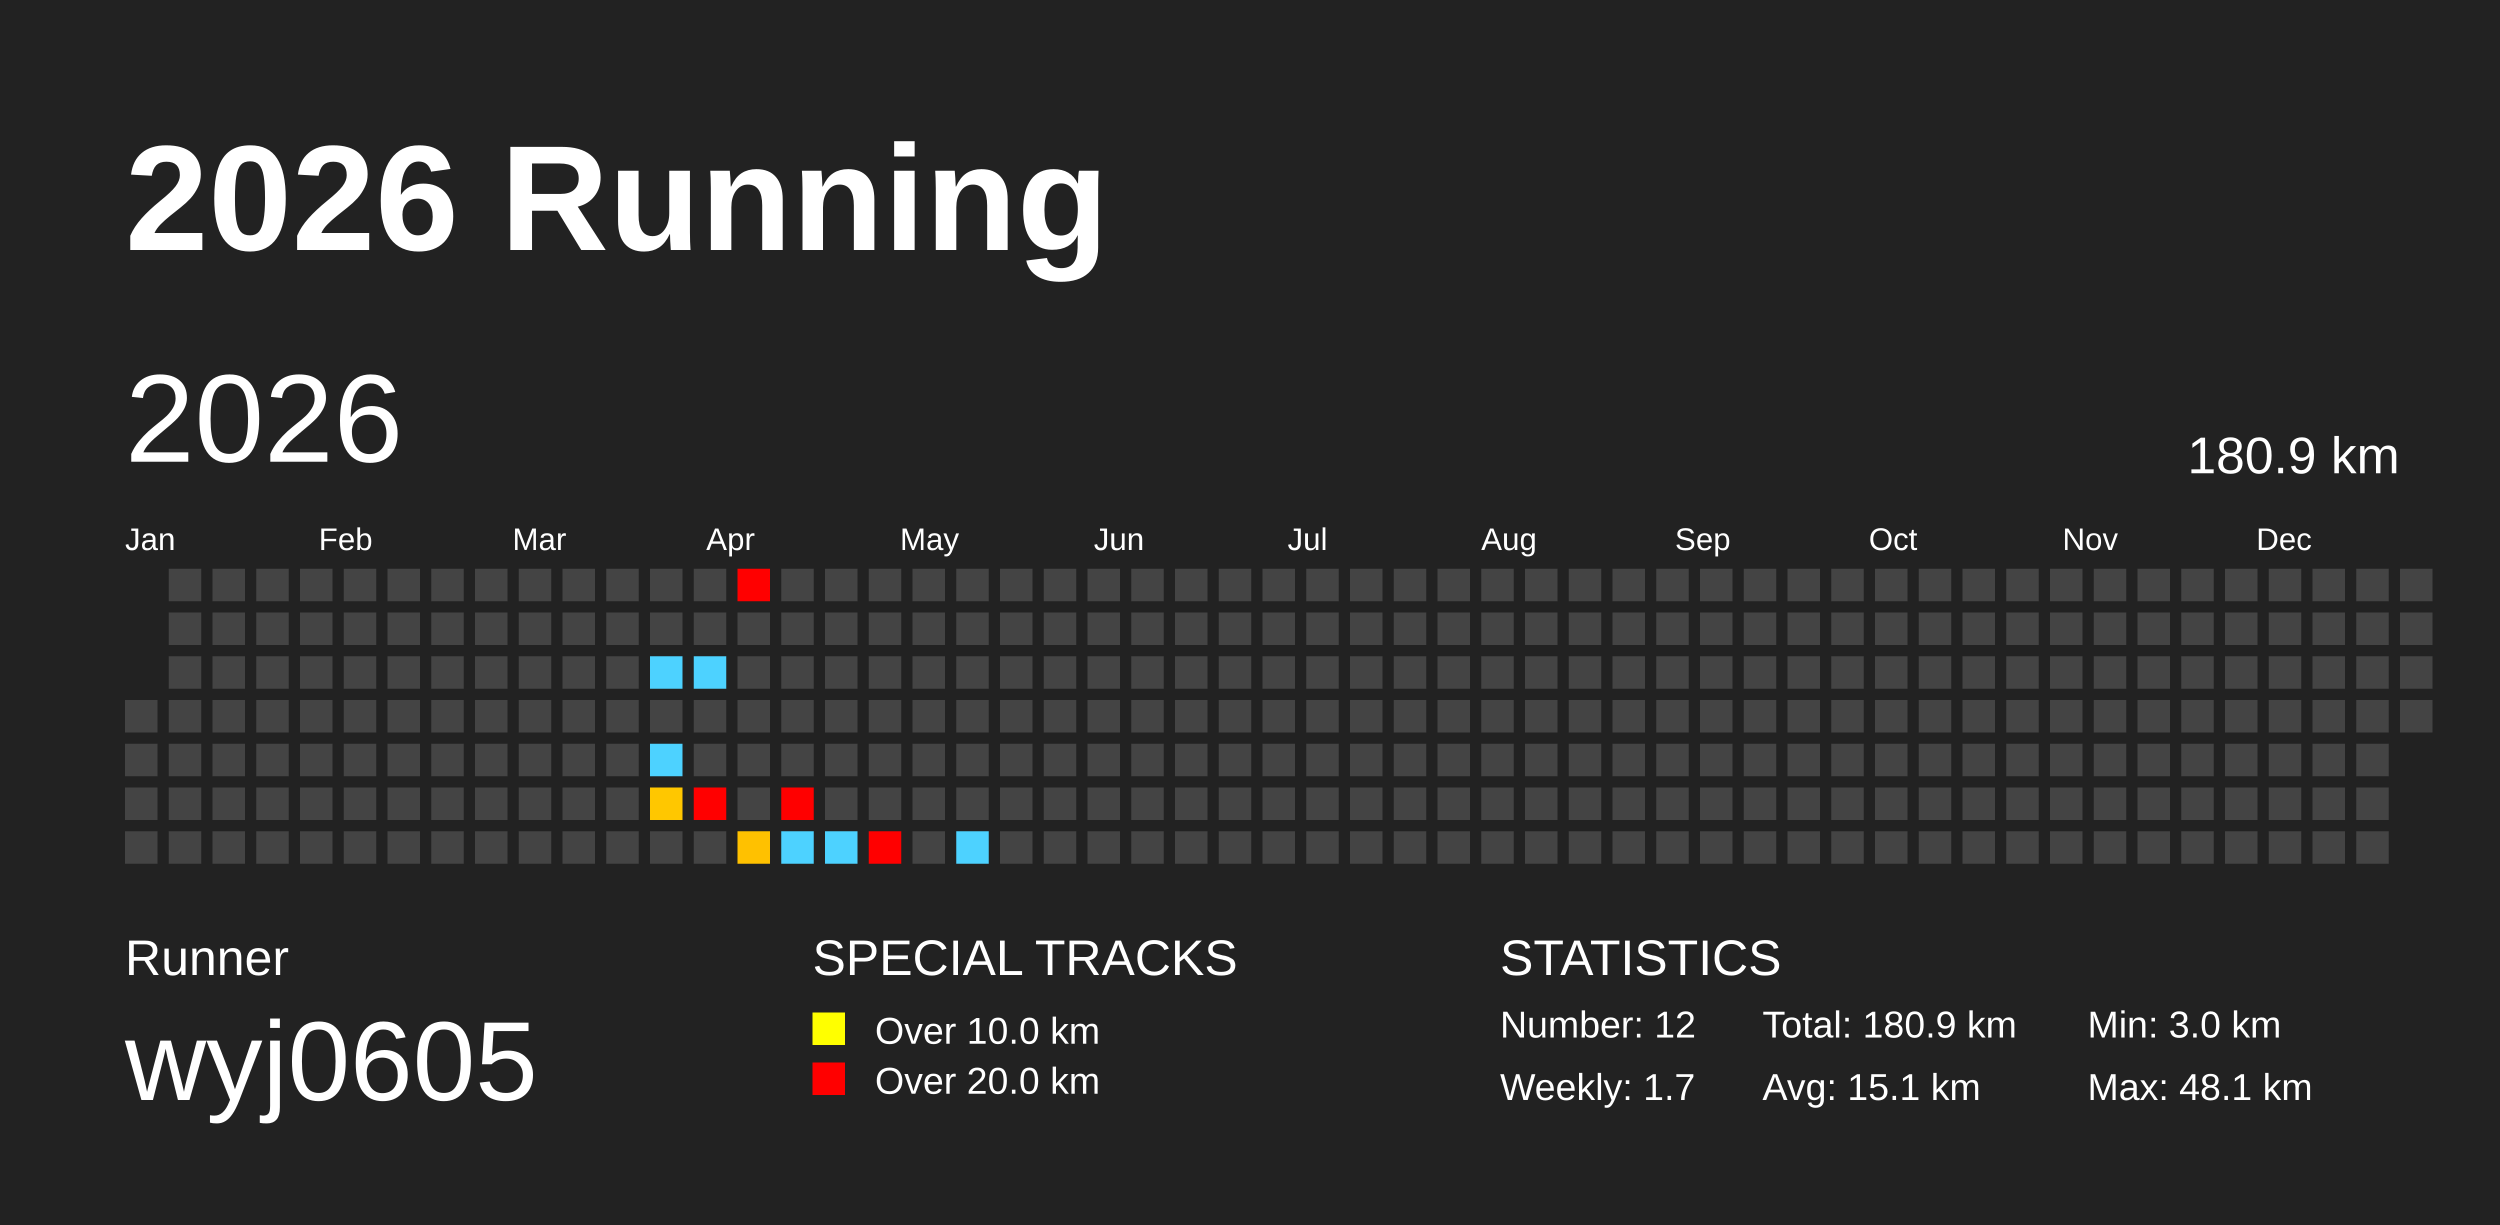
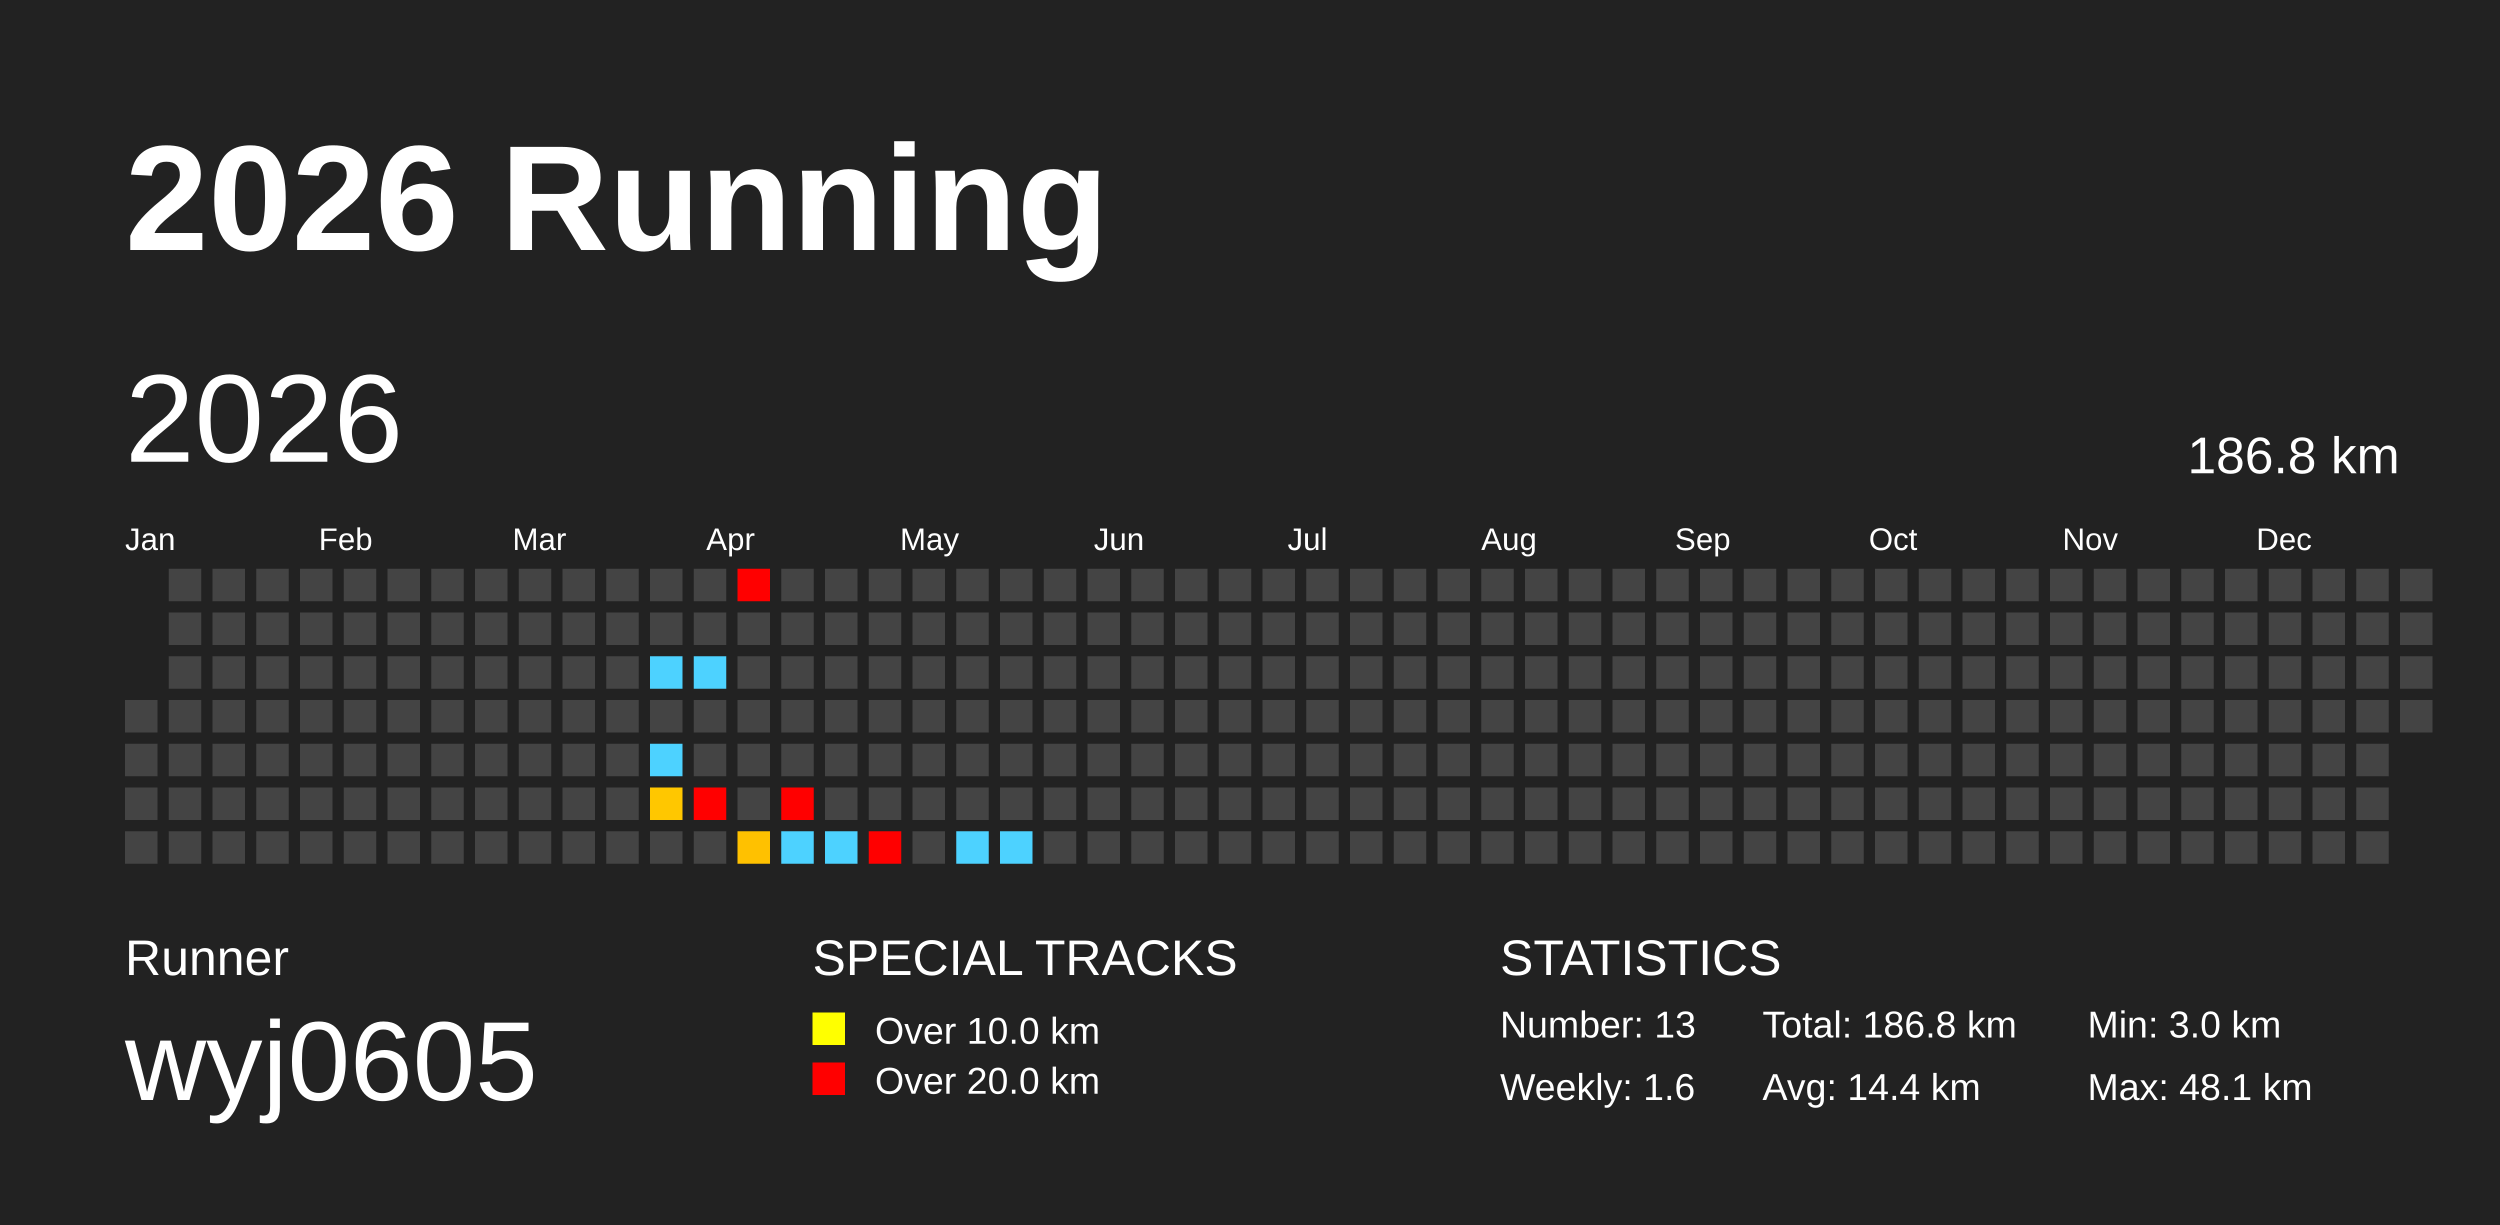
<svg xmlns="http://www.w3.org/2000/svg" baseProfile="full" height="98mm" version="1.1" viewBox="0,0,200,98" width="200mm">
  <defs />
  <rect fill="#222222" height="98" width="200" x="0" y="0" />
  <text fill="#FFFFFF" style="font-size:12px; font-family:Arial; font-weight:bold;" x="10" y="20">2026 Running</text>
  <text fill="#FFFFFF" style="font-size:4px; font-family:Arial" x="10" y="78">Runner</text>
  <text fill="#FFFFFF" style="font-size:9px; font-family:Arial" x="10" y="88">wyj0605</text>
  <text fill="#FFFFFF" style="font-size:4px; font-family:Arial" x="65" y="78">SPECIAL TRACKS</text>
  <rect fill="yellow" height="2.6" width="2.6" x="65" y="81" />
  <text fill="#FFFFFF" style="font-size:3px; font-family:Arial" x="70" y="83.5">Over 10.0 km</text>
  <rect fill="red" height="2.6" width="2.6" x="65" y="85" />
  <text fill="#FFFFFF" style="font-size:3px; font-family:Arial" x="70" y="87.5">Over 20.0 km</text>
  <text fill="#FFFFFF" style="font-size:4px; font-family:Arial" x="120" y="78">STATISTICS</text>
-   <text fill="#FFFFFF" style="font-size:3px; font-family:Arial" x="120" y="83">Number: 12</text>
-   <text fill="#FFFFFF" style="font-size:3px; font-family:Arial" x="120" y="88">Weekly: 1.7</text>
-   <text fill="#FFFFFF" style="font-size:3px; font-family:Arial" x="141" y="83">Total: 180.9 km</text>
-   <text fill="#FFFFFF" style="font-size:3px; font-family:Arial" x="141" y="88">Avg: 15.1 km</text>
+   <text fill="#FFFFFF" style="font-size:3px; font-family:Arial" x="120" y="83">Number: 13</text>
+   <text fill="#FFFFFF" style="font-size:3px; font-family:Arial" x="120" y="88">Weekly: 1.6</text>
+   <text fill="#FFFFFF" style="font-size:3px; font-family:Arial" x="141" y="83">Total: 186.8 km</text>
+   <text fill="#FFFFFF" style="font-size:3px; font-family:Arial" x="141" y="88">Avg: 14.4 km</text>
  <text fill="#FFFFFF" style="font-size:3px; font-family:Arial" x="167" y="83">Min: 3.0 km</text>
  <text fill="#FFFFFF" style="font-size:3px; font-family:Arial" x="167" y="88">Max: 48.1 km</text>
  <text dominant-baseline="hanging" fill="#FFFFFF" style="font-size:10.0px; font-family:Arial;" x="10" y="30">2026</text>
-   <text dominant-baseline="hanging" fill="#FFFFFF" style="font-size:4.125px; font-family:Arial;" x="175" y="35">180.9 km</text>
+   <text dominant-baseline="hanging" fill="#FFFFFF" style="font-size:4.125px; font-family:Arial;" x="175" y="35">186.8 km</text>
  <text fill="#FFFFFF" style="font-size:2.5px; font-family:Arial" x="10.0" y="44">Jan</text>
  <text fill="#FFFFFF" style="font-size:2.5px; font-family:Arial" x="25.5" y="44">Feb</text>
  <text fill="#FFFFFF" style="font-size:2.5px; font-family:Arial" x="41.0" y="44">Mar</text>
  <text fill="#FFFFFF" style="font-size:2.5px; font-family:Arial" x="56.5" y="44">Apr</text>
  <text fill="#FFFFFF" style="font-size:2.5px; font-family:Arial" x="72.0" y="44">May</text>
  <text fill="#FFFFFF" style="font-size:2.5px; font-family:Arial" x="87.5" y="44">Jun</text>
  <text fill="#FFFFFF" style="font-size:2.5px; font-family:Arial" x="103.0" y="44">Jul</text>
  <text fill="#FFFFFF" style="font-size:2.5px; font-family:Arial" x="118.5" y="44">Aug</text>
  <text fill="#FFFFFF" style="font-size:2.5px; font-family:Arial" x="134.0" y="44">Sep</text>
  <text fill="#FFFFFF" style="font-size:2.5px; font-family:Arial" x="149.5" y="44">Oct</text>
  <text fill="#FFFFFF" style="font-size:2.5px; font-family:Arial" x="165.0" y="44">Nov</text>
  <text fill="#FFFFFF" style="font-size:2.5px; font-family:Arial" x="180.5" y="44">Dec</text>
  <rect fill="#444444" height="2.6" width="2.6" x="10.0" y="56.0" />
  <rect fill="#444444" height="2.6" width="2.6" x="10.0" y="59.5" />
  <rect fill="#444444" height="2.6" width="2.6" x="10.0" y="63.0" />
  <rect fill="#444444" height="2.6" width="2.6" x="10.0" y="66.5" />
  <rect fill="#444444" height="2.6" width="2.6" x="13.5" y="45.5" />
  <rect fill="#444444" height="2.6" width="2.6" x="13.5" y="49.0" />
  <rect fill="#444444" height="2.6" width="2.6" x="13.5" y="52.5" />
  <rect fill="#444444" height="2.6" width="2.6" x="13.5" y="56.0" />
  <rect fill="#444444" height="2.6" width="2.6" x="13.5" y="59.5" />
  <rect fill="#444444" height="2.6" width="2.6" x="13.5" y="63.0" />
  <rect fill="#444444" height="2.6" width="2.6" x="13.5" y="66.5" />
  <rect fill="#444444" height="2.6" width="2.6" x="17.0" y="45.5" />
  <rect fill="#444444" height="2.6" width="2.6" x="17.0" y="49.0" />
  <rect fill="#444444" height="2.6" width="2.6" x="17.0" y="52.5" />
  <rect fill="#444444" height="2.6" width="2.6" x="17.0" y="56.0" />
  <rect fill="#444444" height="2.6" width="2.6" x="17.0" y="59.5" />
  <rect fill="#444444" height="2.6" width="2.6" x="17.0" y="63.0" />
  <rect fill="#444444" height="2.6" width="2.6" x="17.0" y="66.5" />
  <rect fill="#444444" height="2.6" width="2.6" x="20.5" y="45.5" />
  <rect fill="#444444" height="2.6" width="2.6" x="20.5" y="49.0" />
  <rect fill="#444444" height="2.6" width="2.6" x="20.5" y="52.5" />
  <rect fill="#444444" height="2.6" width="2.6" x="20.5" y="56.0" />
  <rect fill="#444444" height="2.6" width="2.6" x="20.5" y="59.5" />
  <rect fill="#444444" height="2.6" width="2.6" x="20.5" y="63.0" />
  <rect fill="#444444" height="2.6" width="2.6" x="20.5" y="66.5" />
  <rect fill="#444444" height="2.6" width="2.6" x="24.0" y="45.5" />
  <rect fill="#444444" height="2.6" width="2.6" x="24.0" y="49.0" />
  <rect fill="#444444" height="2.6" width="2.6" x="24.0" y="52.5" />
  <rect fill="#444444" height="2.6" width="2.6" x="24.0" y="56.0" />
  <rect fill="#444444" height="2.6" width="2.6" x="24.0" y="59.5" />
  <rect fill="#444444" height="2.6" width="2.6" x="24.0" y="63.0" />
  <rect fill="#444444" height="2.6" width="2.6" x="24.0" y="66.5" />
  <rect fill="#444444" height="2.6" width="2.6" x="27.5" y="45.5" />
  <rect fill="#444444" height="2.6" width="2.6" x="27.5" y="49.0" />
  <rect fill="#444444" height="2.6" width="2.6" x="27.5" y="52.5" />
  <rect fill="#444444" height="2.6" width="2.6" x="27.5" y="56.0" />
  <rect fill="#444444" height="2.6" width="2.6" x="27.5" y="59.5" />
  <rect fill="#444444" height="2.6" width="2.6" x="27.5" y="63.0" />
  <rect fill="#444444" height="2.6" width="2.6" x="27.5" y="66.5" />
  <rect fill="#444444" height="2.6" width="2.6" x="31.0" y="45.5" />
  <rect fill="#444444" height="2.6" width="2.6" x="31.0" y="49.0" />
  <rect fill="#444444" height="2.6" width="2.6" x="31.0" y="52.5" />
  <rect fill="#444444" height="2.6" width="2.6" x="31.0" y="56.0" />
  <rect fill="#444444" height="2.6" width="2.6" x="31.0" y="59.5" />
  <rect fill="#444444" height="2.6" width="2.6" x="31.0" y="63.0" />
  <rect fill="#444444" height="2.6" width="2.6" x="31.0" y="66.5" />
  <rect fill="#444444" height="2.6" width="2.6" x="34.5" y="45.5" />
  <rect fill="#444444" height="2.6" width="2.6" x="34.5" y="49.0" />
  <rect fill="#444444" height="2.6" width="2.6" x="34.5" y="52.5" />
  <rect fill="#444444" height="2.6" width="2.6" x="34.5" y="56.0" />
  <rect fill="#444444" height="2.6" width="2.6" x="34.5" y="59.5" />
  <rect fill="#444444" height="2.6" width="2.6" x="34.5" y="63.0" />
  <rect fill="#444444" height="2.6" width="2.6" x="34.5" y="66.5" />
  <rect fill="#444444" height="2.6" width="2.6" x="38.0" y="45.5" />
  <rect fill="#444444" height="2.6" width="2.6" x="38.0" y="49.0" />
  <rect fill="#444444" height="2.6" width="2.6" x="38.0" y="52.5" />
  <rect fill="#444444" height="2.6" width="2.6" x="38.0" y="56.0" />
  <rect fill="#444444" height="2.6" width="2.6" x="38.0" y="59.5" />
  <rect fill="#444444" height="2.6" width="2.6" x="38.0" y="63.0" />
  <rect fill="#444444" height="2.6" width="2.6" x="38.0" y="66.5" />
  <rect fill="#444444" height="2.6" width="2.6" x="41.5" y="45.5" />
  <rect fill="#444444" height="2.6" width="2.6" x="41.5" y="49.0" />
  <rect fill="#444444" height="2.6" width="2.6" x="41.5" y="52.5" />
  <rect fill="#444444" height="2.6" width="2.6" x="41.5" y="56.0" />
  <rect fill="#444444" height="2.6" width="2.6" x="41.5" y="59.5" />
  <rect fill="#444444" height="2.6" width="2.6" x="41.5" y="63.0" />
  <rect fill="#444444" height="2.6" width="2.6" x="41.5" y="66.5" />
  <rect fill="#444444" height="2.6" width="2.6" x="45.0" y="45.5" />
  <rect fill="#444444" height="2.6" width="2.6" x="45.0" y="49.0" />
  <rect fill="#444444" height="2.6" width="2.6" x="45.0" y="52.5" />
  <rect fill="#444444" height="2.6" width="2.6" x="45.0" y="56.0" />
  <rect fill="#444444" height="2.6" width="2.6" x="45.0" y="59.5" />
  <rect fill="#444444" height="2.6" width="2.6" x="45.0" y="63.0" />
  <rect fill="#444444" height="2.6" width="2.6" x="45.0" y="66.5" />
  <rect fill="#444444" height="2.6" width="2.6" x="48.5" y="45.5" />
  <rect fill="#444444" height="2.6" width="2.6" x="48.5" y="49.0" />
  <rect fill="#444444" height="2.6" width="2.6" x="48.5" y="52.5" />
  <rect fill="#444444" height="2.6" width="2.6" x="48.5" y="56.0" />
  <rect fill="#444444" height="2.6" width="2.6" x="48.5" y="59.5" />
  <rect fill="#444444" height="2.6" width="2.6" x="48.5" y="63.0" />
  <rect fill="#444444" height="2.6" width="2.6" x="48.5" y="66.5" />
  <rect fill="#444444" height="2.6" width="2.6" x="52.0" y="45.5" />
  <rect fill="#444444" height="2.6" width="2.6" x="52.0" y="49.0" />
  <rect fill="#4dd2ff" height="2.6" width="2.6" x="52.0" y="52.5" />
  <rect fill="#444444" height="2.6" width="2.6" x="52.0" y="56.0" />
  <rect fill="#4dd2ff" height="2.6" width="2.6" x="52.0" y="59.5" />
  <rect fill="#ffc700" height="2.6" width="2.6" x="52.0" y="63.0" />
  <rect fill="#444444" height="2.6" width="2.6" x="52.0" y="66.5" />
  <rect fill="#444444" height="2.6" width="2.6" x="55.5" y="45.5" />
  <rect fill="#444444" height="2.6" width="2.6" x="55.5" y="49.0" />
  <rect fill="#4dd2ff" height="2.6" width="2.6" x="55.5" y="52.5" />
  <rect fill="#444444" height="2.6" width="2.6" x="55.5" y="56.0" />
  <rect fill="#444444" height="2.6" width="2.6" x="55.5" y="59.5" />
  <rect fill="red" height="2.6" width="2.6" x="55.5" y="63.0" />
  <rect fill="#444444" height="2.6" width="2.6" x="55.5" y="66.5" />
  <rect fill="red" height="2.6" width="2.6" x="59.0" y="45.5" />
  <rect fill="#444444" height="2.6" width="2.6" x="59.0" y="49.0" />
  <rect fill="#444444" height="2.6" width="2.6" x="59.0" y="52.5" />
  <rect fill="#444444" height="2.6" width="2.6" x="59.0" y="56.0" />
  <rect fill="#444444" height="2.6" width="2.6" x="59.0" y="59.5" />
  <rect fill="#444444" height="2.6" width="2.6" x="59.0" y="63.0" />
  <rect fill="#ffc100" height="2.6" width="2.6" x="59.0" y="66.5" />
  <rect fill="#444444" height="2.6" width="2.6" x="62.5" y="45.5" />
  <rect fill="#444444" height="2.6" width="2.6" x="62.5" y="49.0" />
  <rect fill="#444444" height="2.6" width="2.6" x="62.5" y="52.5" />
  <rect fill="#444444" height="2.6" width="2.6" x="62.5" y="56.0" />
  <rect fill="#444444" height="2.6" width="2.6" x="62.5" y="59.5" />
  <rect fill="red" height="2.6" width="2.6" x="62.5" y="63.0" />
  <rect fill="#4dd2ff" height="2.6" width="2.6" x="62.5" y="66.5" />
  <rect fill="#444444" height="2.6" width="2.6" x="66.0" y="45.5" />
  <rect fill="#444444" height="2.6" width="2.6" x="66.0" y="49.0" />
  <rect fill="#444444" height="2.6" width="2.6" x="66.0" y="52.5" />
  <rect fill="#444444" height="2.6" width="2.6" x="66.0" y="56.0" />
  <rect fill="#444444" height="2.6" width="2.6" x="66.0" y="59.5" />
  <rect fill="#444444" height="2.6" width="2.6" x="66.0" y="63.0" />
  <rect fill="#4dd2ff" height="2.6" width="2.6" x="66.0" y="66.5" />
  <rect fill="#444444" height="2.6" width="2.6" x="69.5" y="45.5" />
  <rect fill="#444444" height="2.6" width="2.6" x="69.5" y="49.0" />
  <rect fill="#444444" height="2.6" width="2.6" x="69.5" y="52.5" />
  <rect fill="#444444" height="2.6" width="2.6" x="69.5" y="56.0" />
  <rect fill="#444444" height="2.6" width="2.6" x="69.5" y="59.5" />
  <rect fill="#444444" height="2.6" width="2.6" x="69.5" y="63.0" />
  <rect fill="red" height="2.6" width="2.6" x="69.5" y="66.5" />
  <rect fill="#444444" height="2.6" width="2.6" x="73.0" y="45.5" />
  <rect fill="#444444" height="2.6" width="2.6" x="73.0" y="49.0" />
  <rect fill="#444444" height="2.6" width="2.6" x="73.0" y="52.5" />
  <rect fill="#444444" height="2.6" width="2.6" x="73.0" y="56.0" />
  <rect fill="#444444" height="2.6" width="2.6" x="73.0" y="59.5" />
  <rect fill="#444444" height="2.6" width="2.6" x="73.0" y="63.0" />
  <rect fill="#444444" height="2.6" width="2.6" x="73.0" y="66.5" />
  <rect fill="#444444" height="2.6" width="2.6" x="76.5" y="45.5" />
  <rect fill="#444444" height="2.6" width="2.6" x="76.5" y="49.0" />
  <rect fill="#444444" height="2.6" width="2.6" x="76.5" y="52.5" />
  <rect fill="#444444" height="2.6" width="2.6" x="76.5" y="56.0" />
  <rect fill="#444444" height="2.6" width="2.6" x="76.5" y="59.5" />
  <rect fill="#444444" height="2.6" width="2.6" x="76.5" y="63.0" />
  <rect fill="#4dd2ff" height="2.6" width="2.6" x="76.5" y="66.5" />
  <rect fill="#444444" height="2.6" width="2.6" x="80.0" y="45.5" />
  <rect fill="#444444" height="2.6" width="2.6" x="80.0" y="49.0" />
  <rect fill="#444444" height="2.6" width="2.6" x="80.0" y="52.5" />
  <rect fill="#444444" height="2.6" width="2.6" x="80.0" y="56.0" />
  <rect fill="#444444" height="2.6" width="2.6" x="80.0" y="59.5" />
  <rect fill="#444444" height="2.6" width="2.6" x="80.0" y="63.0" />
-   <rect fill="#444444" height="2.6" width="2.6" x="80.0" y="66.5" />
+   <rect fill="#4dd2ff" height="2.6" width="2.6" x="80.0" y="66.5" />
  <rect fill="#444444" height="2.6" width="2.6" x="83.5" y="45.5" />
  <rect fill="#444444" height="2.6" width="2.6" x="83.5" y="49.0" />
  <rect fill="#444444" height="2.6" width="2.6" x="83.5" y="52.5" />
  <rect fill="#444444" height="2.6" width="2.6" x="83.5" y="56.0" />
  <rect fill="#444444" height="2.6" width="2.6" x="83.5" y="59.5" />
  <rect fill="#444444" height="2.6" width="2.6" x="83.5" y="63.0" />
  <rect fill="#444444" height="2.6" width="2.6" x="83.5" y="66.5" />
  <rect fill="#444444" height="2.6" width="2.6" x="87.0" y="45.5" />
  <rect fill="#444444" height="2.6" width="2.6" x="87.0" y="49.0" />
  <rect fill="#444444" height="2.6" width="2.6" x="87.0" y="52.5" />
  <rect fill="#444444" height="2.6" width="2.6" x="87.0" y="56.0" />
  <rect fill="#444444" height="2.6" width="2.6" x="87.0" y="59.5" />
  <rect fill="#444444" height="2.6" width="2.6" x="87.0" y="63.0" />
  <rect fill="#444444" height="2.6" width="2.6" x="87.0" y="66.5" />
  <rect fill="#444444" height="2.6" width="2.6" x="90.5" y="45.5" />
  <rect fill="#444444" height="2.6" width="2.6" x="90.5" y="49.0" />
  <rect fill="#444444" height="2.6" width="2.6" x="90.5" y="52.5" />
  <rect fill="#444444" height="2.6" width="2.6" x="90.5" y="56.0" />
  <rect fill="#444444" height="2.6" width="2.6" x="90.5" y="59.5" />
  <rect fill="#444444" height="2.6" width="2.6" x="90.5" y="63.0" />
  <rect fill="#444444" height="2.6" width="2.6" x="90.5" y="66.5" />
  <rect fill="#444444" height="2.6" width="2.6" x="94.0" y="45.5" />
  <rect fill="#444444" height="2.6" width="2.6" x="94.0" y="49.0" />
  <rect fill="#444444" height="2.6" width="2.6" x="94.0" y="52.5" />
  <rect fill="#444444" height="2.6" width="2.6" x="94.0" y="56.0" />
  <rect fill="#444444" height="2.6" width="2.6" x="94.0" y="59.5" />
  <rect fill="#444444" height="2.6" width="2.6" x="94.0" y="63.0" />
  <rect fill="#444444" height="2.6" width="2.6" x="94.0" y="66.5" />
  <rect fill="#444444" height="2.6" width="2.6" x="97.5" y="45.5" />
  <rect fill="#444444" height="2.6" width="2.6" x="97.5" y="49.0" />
  <rect fill="#444444" height="2.6" width="2.6" x="97.5" y="52.5" />
  <rect fill="#444444" height="2.6" width="2.6" x="97.5" y="56.0" />
  <rect fill="#444444" height="2.6" width="2.6" x="97.5" y="59.5" />
  <rect fill="#444444" height="2.6" width="2.6" x="97.5" y="63.0" />
  <rect fill="#444444" height="2.6" width="2.6" x="97.5" y="66.5" />
  <rect fill="#444444" height="2.6" width="2.6" x="101.0" y="45.5" />
  <rect fill="#444444" height="2.6" width="2.6" x="101.0" y="49.0" />
  <rect fill="#444444" height="2.6" width="2.6" x="101.0" y="52.5" />
  <rect fill="#444444" height="2.6" width="2.6" x="101.0" y="56.0" />
  <rect fill="#444444" height="2.6" width="2.6" x="101.0" y="59.5" />
  <rect fill="#444444" height="2.6" width="2.6" x="101.0" y="63.0" />
  <rect fill="#444444" height="2.6" width="2.6" x="101.0" y="66.5" />
  <rect fill="#444444" height="2.6" width="2.6" x="104.5" y="45.5" />
  <rect fill="#444444" height="2.6" width="2.6" x="104.5" y="49.0" />
  <rect fill="#444444" height="2.6" width="2.6" x="104.5" y="52.5" />
  <rect fill="#444444" height="2.6" width="2.6" x="104.5" y="56.0" />
  <rect fill="#444444" height="2.6" width="2.6" x="104.5" y="59.5" />
  <rect fill="#444444" height="2.6" width="2.6" x="104.5" y="63.0" />
  <rect fill="#444444" height="2.6" width="2.6" x="104.5" y="66.5" />
  <rect fill="#444444" height="2.6" width="2.6" x="108.0" y="45.5" />
  <rect fill="#444444" height="2.6" width="2.6" x="108.0" y="49.0" />
  <rect fill="#444444" height="2.6" width="2.6" x="108.0" y="52.5" />
  <rect fill="#444444" height="2.6" width="2.6" x="108.0" y="56.0" />
  <rect fill="#444444" height="2.6" width="2.6" x="108.0" y="59.5" />
  <rect fill="#444444" height="2.6" width="2.6" x="108.0" y="63.0" />
  <rect fill="#444444" height="2.6" width="2.6" x="108.0" y="66.5" />
  <rect fill="#444444" height="2.6" width="2.6" x="111.5" y="45.5" />
  <rect fill="#444444" height="2.6" width="2.6" x="111.5" y="49.0" />
  <rect fill="#444444" height="2.6" width="2.6" x="111.5" y="52.5" />
  <rect fill="#444444" height="2.6" width="2.6" x="111.5" y="56.0" />
  <rect fill="#444444" height="2.6" width="2.6" x="111.5" y="59.5" />
  <rect fill="#444444" height="2.6" width="2.6" x="111.5" y="63.0" />
  <rect fill="#444444" height="2.6" width="2.6" x="111.5" y="66.5" />
  <rect fill="#444444" height="2.6" width="2.6" x="115.0" y="45.5" />
  <rect fill="#444444" height="2.6" width="2.6" x="115.0" y="49.0" />
  <rect fill="#444444" height="2.6" width="2.6" x="115.0" y="52.5" />
  <rect fill="#444444" height="2.6" width="2.6" x="115.0" y="56.0" />
  <rect fill="#444444" height="2.6" width="2.6" x="115.0" y="59.5" />
  <rect fill="#444444" height="2.6" width="2.6" x="115.0" y="63.0" />
  <rect fill="#444444" height="2.6" width="2.6" x="115.0" y="66.5" />
  <rect fill="#444444" height="2.6" width="2.6" x="118.5" y="45.5" />
  <rect fill="#444444" height="2.6" width="2.6" x="118.5" y="49.0" />
  <rect fill="#444444" height="2.6" width="2.6" x="118.5" y="52.5" />
  <rect fill="#444444" height="2.6" width="2.6" x="118.5" y="56.0" />
  <rect fill="#444444" height="2.6" width="2.6" x="118.5" y="59.5" />
  <rect fill="#444444" height="2.6" width="2.6" x="118.5" y="63.0" />
  <rect fill="#444444" height="2.6" width="2.6" x="118.5" y="66.5" />
  <rect fill="#444444" height="2.6" width="2.6" x="122.0" y="45.5" />
  <rect fill="#444444" height="2.6" width="2.6" x="122.0" y="49.0" />
  <rect fill="#444444" height="2.6" width="2.6" x="122.0" y="52.5" />
  <rect fill="#444444" height="2.6" width="2.6" x="122.0" y="56.0" />
  <rect fill="#444444" height="2.6" width="2.6" x="122.0" y="59.5" />
  <rect fill="#444444" height="2.6" width="2.6" x="122.0" y="63.0" />
  <rect fill="#444444" height="2.6" width="2.6" x="122.0" y="66.5" />
  <rect fill="#444444" height="2.6" width="2.6" x="125.5" y="45.5" />
  <rect fill="#444444" height="2.6" width="2.6" x="125.5" y="49.0" />
  <rect fill="#444444" height="2.6" width="2.6" x="125.5" y="52.5" />
  <rect fill="#444444" height="2.6" width="2.6" x="125.5" y="56.0" />
  <rect fill="#444444" height="2.6" width="2.6" x="125.5" y="59.5" />
  <rect fill="#444444" height="2.6" width="2.6" x="125.5" y="63.0" />
  <rect fill="#444444" height="2.6" width="2.6" x="125.5" y="66.5" />
  <rect fill="#444444" height="2.6" width="2.6" x="129.0" y="45.5" />
  <rect fill="#444444" height="2.6" width="2.6" x="129.0" y="49.0" />
  <rect fill="#444444" height="2.6" width="2.6" x="129.0" y="52.5" />
  <rect fill="#444444" height="2.6" width="2.6" x="129.0" y="56.0" />
  <rect fill="#444444" height="2.6" width="2.6" x="129.0" y="59.5" />
  <rect fill="#444444" height="2.6" width="2.6" x="129.0" y="63.0" />
  <rect fill="#444444" height="2.6" width="2.6" x="129.0" y="66.5" />
  <rect fill="#444444" height="2.6" width="2.6" x="132.5" y="45.5" />
  <rect fill="#444444" height="2.6" width="2.6" x="132.5" y="49.0" />
  <rect fill="#444444" height="2.6" width="2.6" x="132.5" y="52.5" />
  <rect fill="#444444" height="2.6" width="2.6" x="132.5" y="56.0" />
  <rect fill="#444444" height="2.6" width="2.6" x="132.5" y="59.5" />
  <rect fill="#444444" height="2.6" width="2.6" x="132.5" y="63.0" />
  <rect fill="#444444" height="2.6" width="2.6" x="132.5" y="66.5" />
  <rect fill="#444444" height="2.6" width="2.6" x="136.0" y="45.5" />
  <rect fill="#444444" height="2.6" width="2.6" x="136.0" y="49.0" />
  <rect fill="#444444" height="2.6" width="2.6" x="136.0" y="52.5" />
  <rect fill="#444444" height="2.6" width="2.6" x="136.0" y="56.0" />
  <rect fill="#444444" height="2.6" width="2.6" x="136.0" y="59.5" />
  <rect fill="#444444" height="2.6" width="2.6" x="136.0" y="63.0" />
  <rect fill="#444444" height="2.6" width="2.6" x="136.0" y="66.5" />
  <rect fill="#444444" height="2.6" width="2.6" x="139.5" y="45.5" />
  <rect fill="#444444" height="2.6" width="2.6" x="139.5" y="49.0" />
  <rect fill="#444444" height="2.6" width="2.6" x="139.5" y="52.5" />
  <rect fill="#444444" height="2.6" width="2.6" x="139.5" y="56.0" />
  <rect fill="#444444" height="2.6" width="2.6" x="139.5" y="59.5" />
  <rect fill="#444444" height="2.6" width="2.6" x="139.5" y="63.0" />
  <rect fill="#444444" height="2.6" width="2.6" x="139.5" y="66.5" />
  <rect fill="#444444" height="2.6" width="2.6" x="143.0" y="45.5" />
  <rect fill="#444444" height="2.6" width="2.6" x="143.0" y="49.0" />
  <rect fill="#444444" height="2.6" width="2.6" x="143.0" y="52.5" />
  <rect fill="#444444" height="2.6" width="2.6" x="143.0" y="56.0" />
  <rect fill="#444444" height="2.6" width="2.6" x="143.0" y="59.5" />
  <rect fill="#444444" height="2.6" width="2.6" x="143.0" y="63.0" />
  <rect fill="#444444" height="2.6" width="2.6" x="143.0" y="66.5" />
  <rect fill="#444444" height="2.6" width="2.6" x="146.5" y="45.5" />
  <rect fill="#444444" height="2.6" width="2.6" x="146.5" y="49.0" />
  <rect fill="#444444" height="2.6" width="2.6" x="146.5" y="52.5" />
  <rect fill="#444444" height="2.6" width="2.6" x="146.5" y="56.0" />
  <rect fill="#444444" height="2.6" width="2.6" x="146.5" y="59.5" />
  <rect fill="#444444" height="2.6" width="2.6" x="146.5" y="63.0" />
  <rect fill="#444444" height="2.6" width="2.6" x="146.5" y="66.5" />
  <rect fill="#444444" height="2.6" width="2.6" x="150.0" y="45.5" />
  <rect fill="#444444" height="2.6" width="2.6" x="150.0" y="49.0" />
  <rect fill="#444444" height="2.6" width="2.6" x="150.0" y="52.5" />
  <rect fill="#444444" height="2.6" width="2.6" x="150.0" y="56.0" />
  <rect fill="#444444" height="2.6" width="2.6" x="150.0" y="59.5" />
  <rect fill="#444444" height="2.6" width="2.6" x="150.0" y="63.0" />
  <rect fill="#444444" height="2.6" width="2.6" x="150.0" y="66.5" />
  <rect fill="#444444" height="2.6" width="2.6" x="153.5" y="45.5" />
  <rect fill="#444444" height="2.6" width="2.6" x="153.5" y="49.0" />
  <rect fill="#444444" height="2.6" width="2.6" x="153.5" y="52.5" />
  <rect fill="#444444" height="2.6" width="2.6" x="153.5" y="56.0" />
  <rect fill="#444444" height="2.6" width="2.6" x="153.5" y="59.5" />
  <rect fill="#444444" height="2.6" width="2.6" x="153.5" y="63.0" />
  <rect fill="#444444" height="2.6" width="2.6" x="153.5" y="66.5" />
  <rect fill="#444444" height="2.6" width="2.6" x="157.0" y="45.5" />
  <rect fill="#444444" height="2.6" width="2.6" x="157.0" y="49.0" />
  <rect fill="#444444" height="2.6" width="2.6" x="157.0" y="52.5" />
  <rect fill="#444444" height="2.6" width="2.6" x="157.0" y="56.0" />
  <rect fill="#444444" height="2.6" width="2.6" x="157.0" y="59.5" />
  <rect fill="#444444" height="2.6" width="2.6" x="157.0" y="63.0" />
  <rect fill="#444444" height="2.6" width="2.6" x="157.0" y="66.5" />
  <rect fill="#444444" height="2.6" width="2.6" x="160.5" y="45.5" />
  <rect fill="#444444" height="2.6" width="2.6" x="160.5" y="49.0" />
  <rect fill="#444444" height="2.6" width="2.6" x="160.5" y="52.5" />
  <rect fill="#444444" height="2.6" width="2.6" x="160.5" y="56.0" />
  <rect fill="#444444" height="2.6" width="2.6" x="160.5" y="59.5" />
  <rect fill="#444444" height="2.6" width="2.6" x="160.5" y="63.0" />
  <rect fill="#444444" height="2.6" width="2.6" x="160.5" y="66.5" />
  <rect fill="#444444" height="2.6" width="2.6" x="164.0" y="45.5" />
  <rect fill="#444444" height="2.6" width="2.6" x="164.0" y="49.0" />
  <rect fill="#444444" height="2.6" width="2.6" x="164.0" y="52.5" />
  <rect fill="#444444" height="2.6" width="2.6" x="164.0" y="56.0" />
  <rect fill="#444444" height="2.6" width="2.6" x="164.0" y="59.5" />
  <rect fill="#444444" height="2.6" width="2.6" x="164.0" y="63.0" />
  <rect fill="#444444" height="2.6" width="2.6" x="164.0" y="66.5" />
  <rect fill="#444444" height="2.6" width="2.6" x="167.5" y="45.5" />
  <rect fill="#444444" height="2.6" width="2.6" x="167.5" y="49.0" />
  <rect fill="#444444" height="2.6" width="2.6" x="167.5" y="52.5" />
  <rect fill="#444444" height="2.6" width="2.6" x="167.5" y="56.0" />
  <rect fill="#444444" height="2.6" width="2.6" x="167.5" y="59.5" />
  <rect fill="#444444" height="2.6" width="2.6" x="167.5" y="63.0" />
  <rect fill="#444444" height="2.6" width="2.6" x="167.5" y="66.5" />
  <rect fill="#444444" height="2.6" width="2.6" x="171.0" y="45.5" />
  <rect fill="#444444" height="2.6" width="2.6" x="171.0" y="49.0" />
  <rect fill="#444444" height="2.6" width="2.6" x="171.0" y="52.5" />
  <rect fill="#444444" height="2.6" width="2.6" x="171.0" y="56.0" />
  <rect fill="#444444" height="2.6" width="2.6" x="171.0" y="59.5" />
  <rect fill="#444444" height="2.6" width="2.6" x="171.0" y="63.0" />
  <rect fill="#444444" height="2.6" width="2.6" x="171.0" y="66.5" />
  <rect fill="#444444" height="2.6" width="2.6" x="174.5" y="45.5" />
  <rect fill="#444444" height="2.6" width="2.6" x="174.5" y="49.0" />
  <rect fill="#444444" height="2.6" width="2.6" x="174.5" y="52.5" />
  <rect fill="#444444" height="2.6" width="2.6" x="174.5" y="56.0" />
  <rect fill="#444444" height="2.6" width="2.6" x="174.5" y="59.5" />
  <rect fill="#444444" height="2.6" width="2.6" x="174.5" y="63.0" />
  <rect fill="#444444" height="2.6" width="2.6" x="174.5" y="66.5" />
  <rect fill="#444444" height="2.6" width="2.6" x="178.0" y="45.5" />
  <rect fill="#444444" height="2.6" width="2.6" x="178.0" y="49.0" />
  <rect fill="#444444" height="2.6" width="2.6" x="178.0" y="52.5" />
  <rect fill="#444444" height="2.6" width="2.6" x="178.0" y="56.0" />
  <rect fill="#444444" height="2.6" width="2.6" x="178.0" y="59.5" />
  <rect fill="#444444" height="2.6" width="2.6" x="178.0" y="63.0" />
  <rect fill="#444444" height="2.6" width="2.6" x="178.0" y="66.5" />
  <rect fill="#444444" height="2.6" width="2.6" x="181.5" y="45.5" />
  <rect fill="#444444" height="2.6" width="2.6" x="181.5" y="49.0" />
  <rect fill="#444444" height="2.6" width="2.6" x="181.5" y="52.5" />
  <rect fill="#444444" height="2.6" width="2.6" x="181.5" y="56.0" />
  <rect fill="#444444" height="2.6" width="2.6" x="181.5" y="59.5" />
  <rect fill="#444444" height="2.6" width="2.6" x="181.5" y="63.0" />
  <rect fill="#444444" height="2.6" width="2.6" x="181.5" y="66.5" />
  <rect fill="#444444" height="2.6" width="2.6" x="185.0" y="45.5" />
  <rect fill="#444444" height="2.6" width="2.6" x="185.0" y="49.0" />
  <rect fill="#444444" height="2.6" width="2.6" x="185.0" y="52.5" />
  <rect fill="#444444" height="2.6" width="2.6" x="185.0" y="56.0" />
  <rect fill="#444444" height="2.6" width="2.6" x="185.0" y="59.5" />
  <rect fill="#444444" height="2.6" width="2.6" x="185.0" y="63.0" />
  <rect fill="#444444" height="2.6" width="2.6" x="185.0" y="66.5" />
  <rect fill="#444444" height="2.6" width="2.6" x="188.5" y="45.5" />
  <rect fill="#444444" height="2.6" width="2.6" x="188.5" y="49.0" />
  <rect fill="#444444" height="2.6" width="2.6" x="188.5" y="52.5" />
  <rect fill="#444444" height="2.6" width="2.6" x="188.5" y="56.0" />
  <rect fill="#444444" height="2.6" width="2.6" x="188.5" y="59.5" />
  <rect fill="#444444" height="2.6" width="2.6" x="188.5" y="63.0" />
  <rect fill="#444444" height="2.6" width="2.6" x="188.5" y="66.5" />
  <rect fill="#444444" height="2.6" width="2.6" x="192.0" y="45.5" />
  <rect fill="#444444" height="2.6" width="2.6" x="192.0" y="49.0" />
  <rect fill="#444444" height="2.6" width="2.6" x="192.0" y="52.5" />
  <rect fill="#444444" height="2.6" width="2.6" x="192.0" y="56.0" />
</svg>
